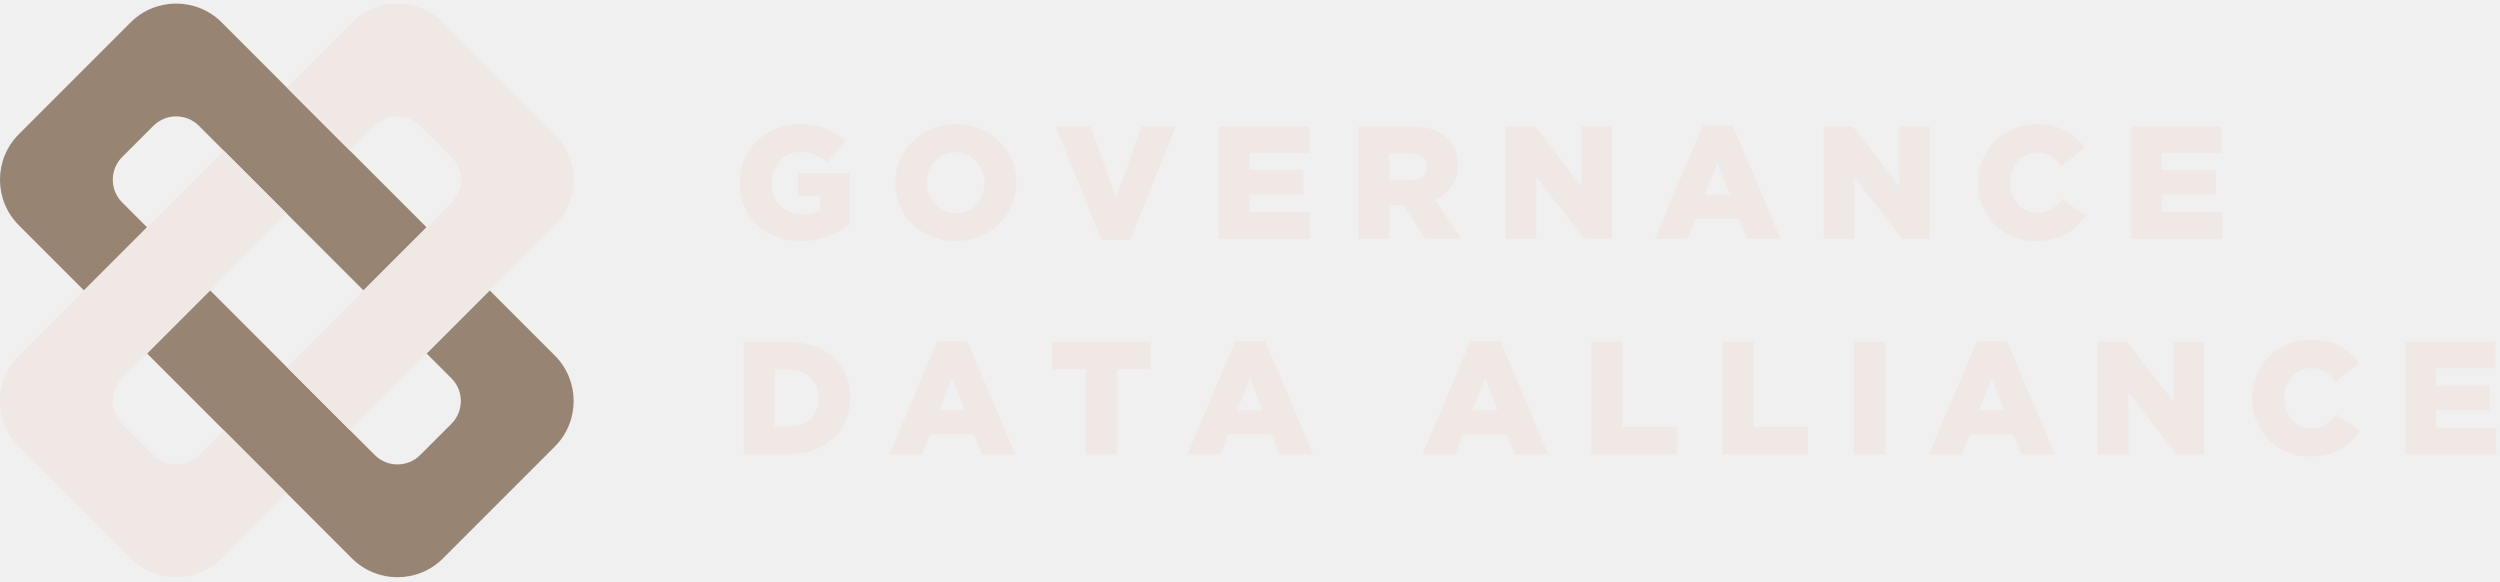
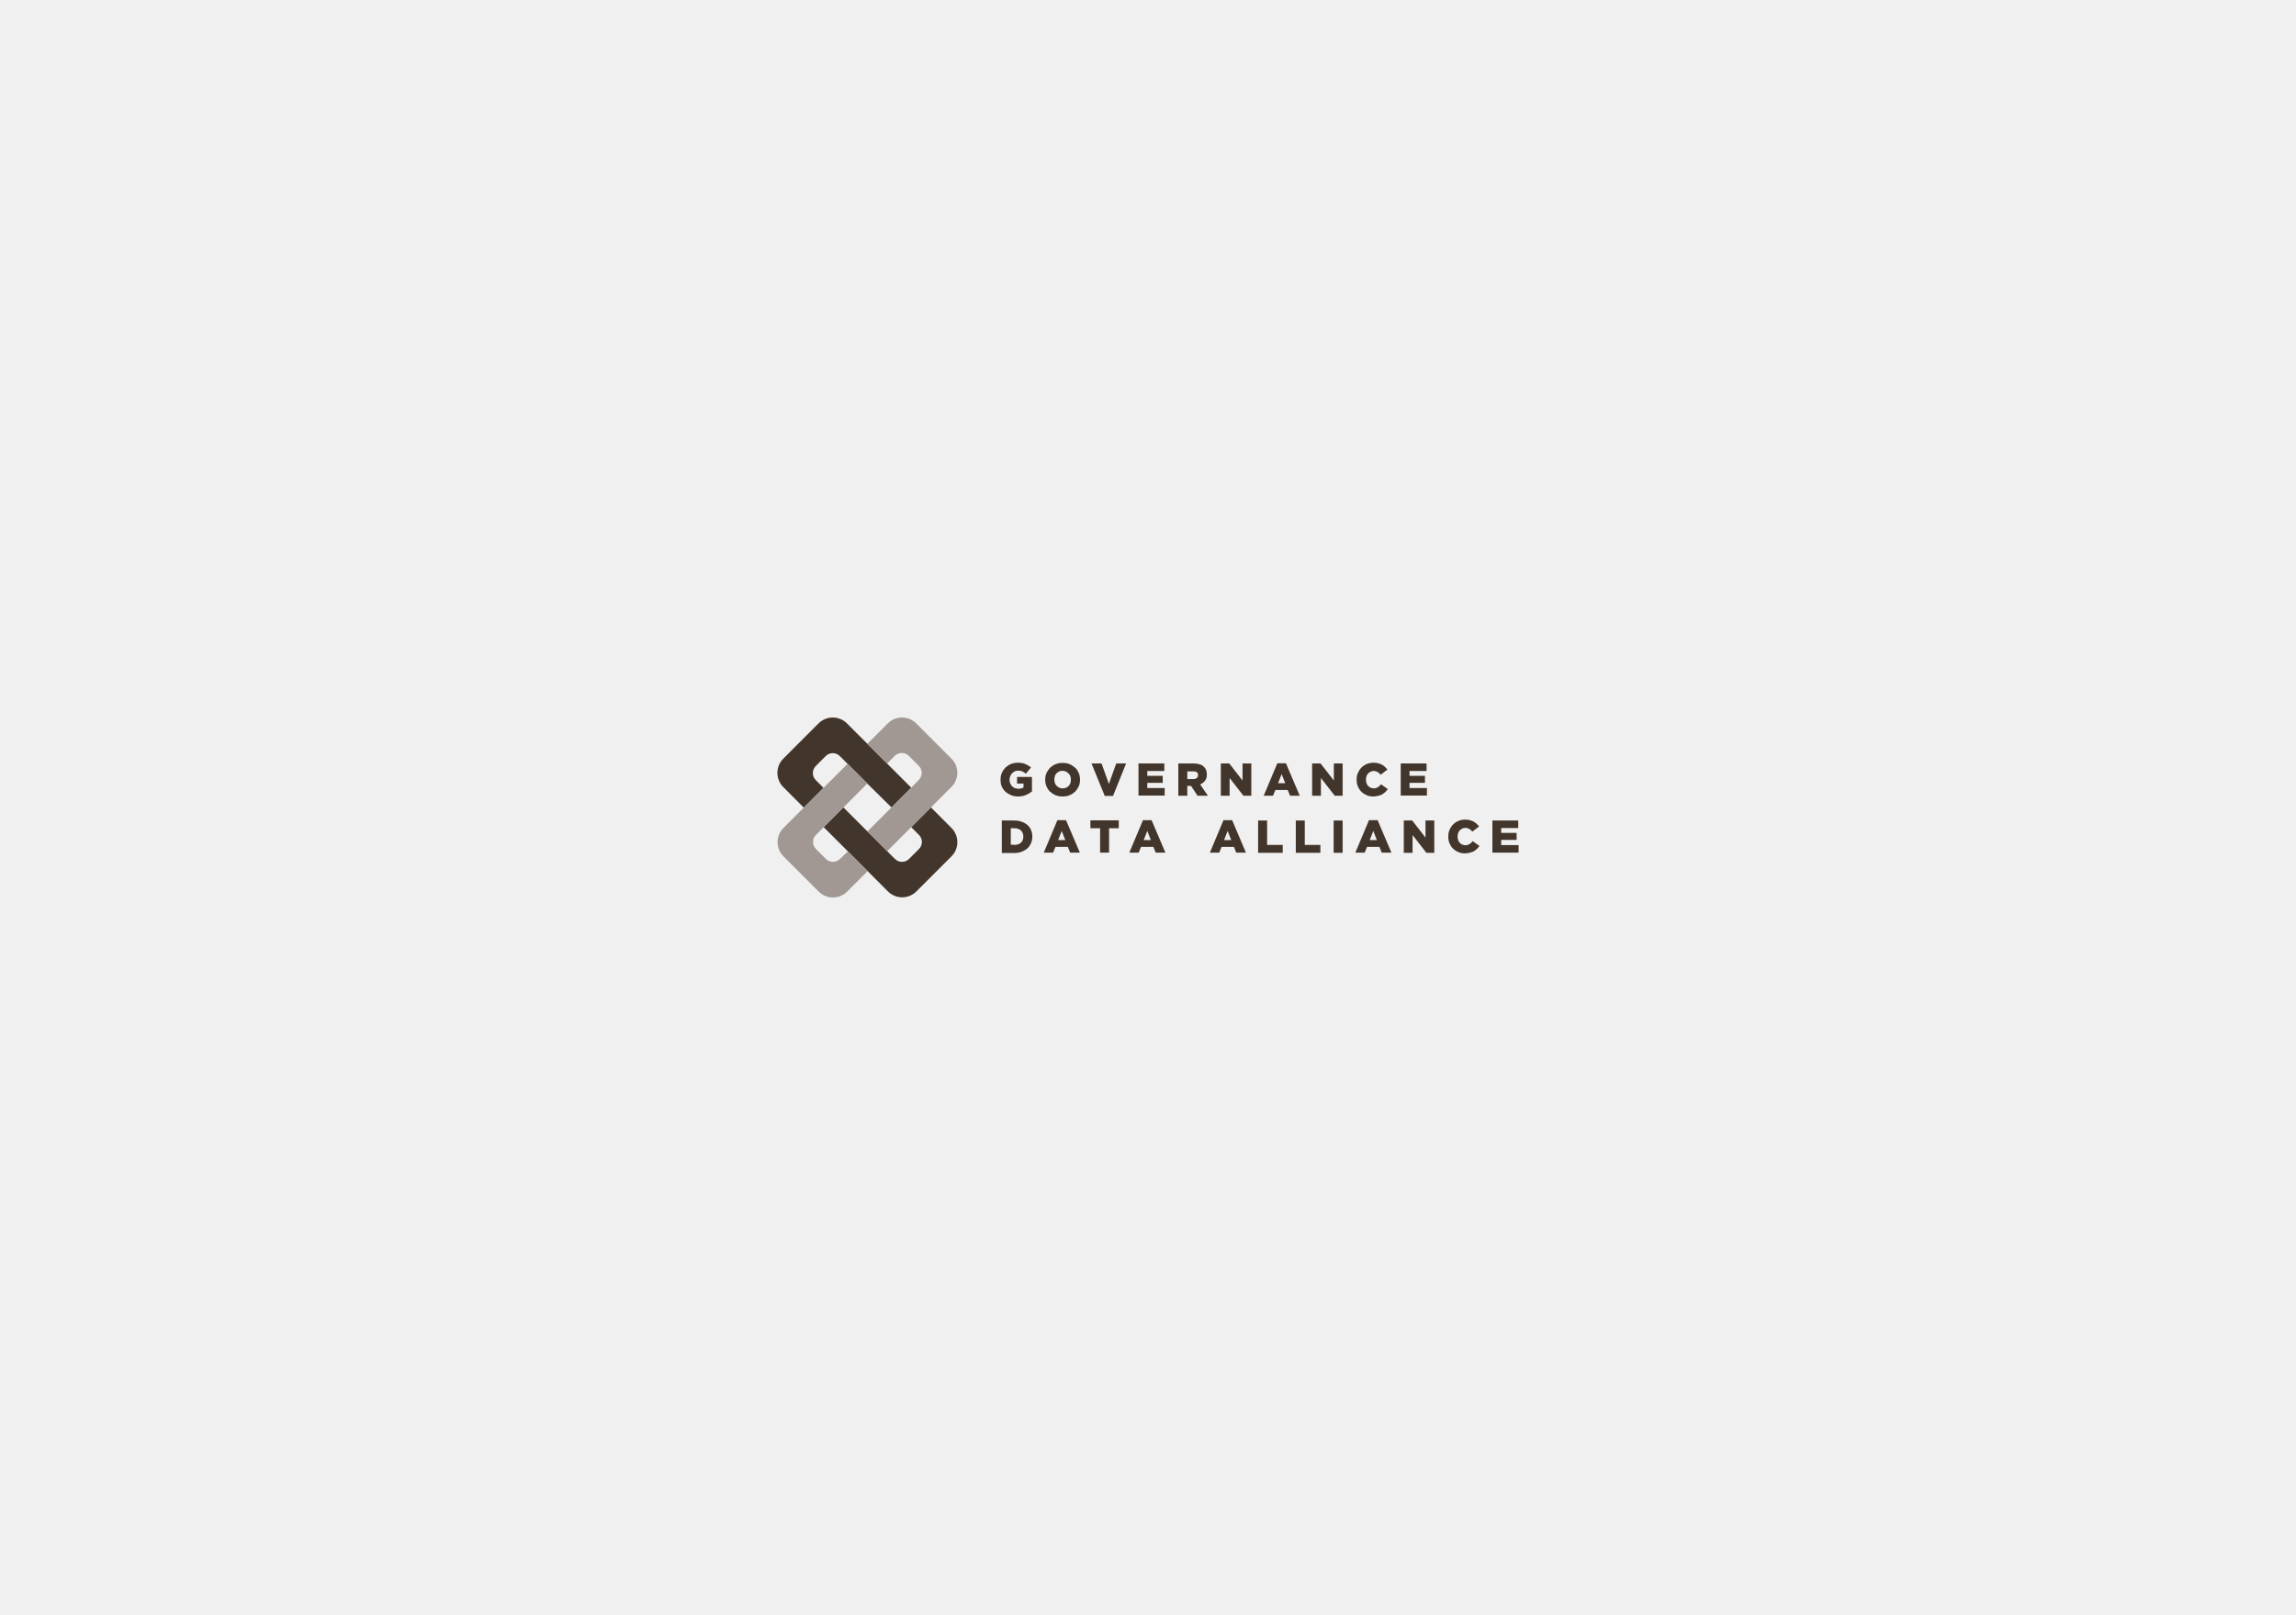
- <svg xmlns="http://www.w3.org/2000/svg" width="215px" height="50px" viewBox="0 0 215 50" version="1.1">
-   <defs />
-   <g id="Page-1" stroke="none" stroke-width="1" fill="none" fill-rule="evenodd">
-     <g id="GDA-logo">
-       <path d="M68.872,20.739 C68.117,20.739 67.419,20.616 66.78,20.372 C66.14,20.129 65.585,19.786 65.116,19.344 C64.646,18.902 64.277,18.375 64.01,17.762 C63.743,17.15 63.61,16.476 63.61,15.739 L63.61,15.711 C63.61,15.012 63.74,14.355 64.001,13.743 C64.263,13.131 64.622,12.597 65.08,12.141 C65.538,11.685 66.087,11.329 66.726,11.071 C67.365,10.813 68.057,10.684 68.803,10.684 C69.659,10.684 70.398,10.808 71.019,11.057 C71.641,11.305 72.209,11.651 72.725,12.093 L71.151,13.985 C70.801,13.69 70.444,13.465 70.081,13.308 C69.717,13.152 69.295,13.073 68.817,13.073 C68.467,13.073 68.142,13.142 67.843,13.281 C67.544,13.418 67.284,13.608 67.063,13.847 C66.842,14.086 66.667,14.367 66.538,14.689 C66.409,15.012 66.345,15.357 66.345,15.725 L66.345,15.753 C66.345,16.14 66.409,16.499 66.539,16.83 C66.668,17.162 66.85,17.445 67.086,17.68 C67.322,17.914 67.599,18.099 67.917,18.232 C68.236,18.366 68.589,18.432 68.977,18.432 C69.605,18.432 70.123,18.299 70.529,18.031 L70.529,16.858 L68.623,16.858 L68.623,14.896 L73.071,14.896 L73.071,19.247 C72.555,19.671 71.947,20.025 71.248,20.31 C70.548,20.596 69.756,20.739 68.872,20.739" id="Fill-1" fill="#F0E8E5" />
-       <path d="M82.207,18.322 C82.576,18.322 82.913,18.252 83.218,18.115 C83.522,17.976 83.781,17.79 83.993,17.555 C84.205,17.32 84.372,17.046 84.492,16.733 C84.612,16.42 84.672,16.089 84.672,15.739 L84.672,15.711 C84.672,15.361 84.612,15.03 84.492,14.717 C84.372,14.404 84.201,14.128 83.979,13.888 C83.758,13.649 83.495,13.458 83.19,13.315 C82.885,13.173 82.548,13.101 82.179,13.101 C81.809,13.101 81.475,13.17 81.175,13.308 C80.875,13.446 80.616,13.633 80.399,13.868 C80.182,14.102 80.016,14.377 79.9,14.689 C79.785,15.002 79.727,15.334 79.727,15.684 L79.727,15.711 C79.727,16.061 79.787,16.393 79.907,16.706 C80.027,17.019 80.196,17.295 80.413,17.534 C80.63,17.774 80.891,17.965 81.195,18.107 C81.5,18.25 81.837,18.322 82.207,18.322 M82.186,20.738 C81.44,20.738 80.749,20.607 80.114,20.345 C79.479,20.082 78.931,19.726 78.471,19.274 C78.01,18.824 77.649,18.294 77.386,17.686 C77.124,17.079 76.993,16.429 76.993,15.739 L76.993,15.711 C76.993,15.021 77.124,14.369 77.386,13.757 C77.649,13.145 78.015,12.611 78.485,12.155 C78.954,11.699 79.507,11.34 80.142,11.078 C80.777,10.815 81.468,10.684 82.213,10.684 C82.959,10.684 83.65,10.815 84.285,11.078 C84.921,11.34 85.468,11.697 85.928,12.148 C86.389,12.599 86.75,13.129 87.013,13.736 C87.275,14.344 87.407,14.993 87.407,15.684 L87.407,15.711 C87.407,16.402 87.275,17.053 87.013,17.665 C86.75,18.278 86.384,18.812 85.915,19.268 C85.445,19.723 84.893,20.082 84.258,20.345 C83.622,20.607 82.932,20.738 82.186,20.738" id="Fill-3" fill="#F0E8E5" />
-       <path d="M90.79,10.877 L93.787,10.877 L95.983,16.996 L98.179,10.877 L101.121,10.877 L97.198,20.614 L94.712,20.614 L90.79,10.877 L90.79,10.877 Z" id="Fill-5" fill="#F0E8E5" />
-       <path d="M104.822,10.877 L112.584,10.877 L112.584,13.156 L107.46,13.156 L107.46,14.62 L112.1,14.62 L112.1,16.734 L107.46,16.734 L107.46,18.266 L112.653,18.266 L112.653,20.545 L104.822,20.545 L104.822,10.877 L104.822,10.877 Z" id="Fill-7" fill="#F0E8E5" />
-       <path d="M121.243,15.518 C121.704,15.518 122.058,15.415 122.307,15.207 C122.555,15 122.68,14.722 122.68,14.371 L122.68,14.344 C122.68,13.957 122.551,13.67 122.293,13.481 C122.035,13.292 121.68,13.198 121.23,13.198 L119.475,13.198 L119.475,15.518 L121.243,15.518 L121.243,15.518 Z M116.796,10.877 L121.368,10.877 C122.114,10.877 122.744,10.97 123.26,11.154 C123.775,11.338 124.194,11.595 124.517,11.927 C125.087,12.48 125.373,13.23 125.373,14.178 L125.373,14.206 C125.373,14.952 125.193,15.568 124.834,16.056 C124.475,16.545 123.992,16.917 123.384,17.175 L125.691,20.545 L122.597,20.545 L120.649,17.617 L120.622,17.617 L119.475,17.617 L119.475,20.545 L116.796,20.545 L116.796,10.877 L116.796,10.877 Z" id="Fill-9" fill="#F0E8E5" />
-       <path d="M129.489,10.877 L131.994,10.877 L135.98,15.987 L135.98,10.877 L138.618,10.877 L138.618,20.545 L136.265,20.545 L132.126,15.242 L132.126,20.545 L129.489,20.545 L129.489,10.877 L129.489,10.877 Z" id="Fill-11" fill="#F0E8E5" />
-       <path d="M148.783,16.747 L147.705,13.999 L146.614,16.747 L148.783,16.747 L148.783,16.747 Z M146.435,10.808 L149.017,10.808 L153.133,20.545 L150.26,20.545 L149.556,18.819 L145.827,18.819 L145.137,20.545 L142.319,20.545 L146.435,10.808 L146.435,10.808 Z" id="Fill-13" fill="#F0E8E5" />
-       <path d="M156.834,10.877 L159.339,10.877 L163.326,15.987 L163.326,10.877 L165.964,10.877 L165.964,20.545 L163.611,20.545 L159.472,15.242 L159.472,20.545 L156.834,20.545 L156.834,10.877 L156.834,10.877 Z" id="Fill-15" fill="#F0E8E5" />
-       <path d="M175.093,20.739 C174.402,20.739 173.753,20.614 173.145,20.366 C172.537,20.117 172.01,19.77 171.564,19.323 C171.117,18.876 170.763,18.347 170.5,17.735 C170.238,17.122 170.107,16.457 170.107,15.739 L170.107,15.711 C170.107,15.012 170.236,14.355 170.494,13.743 C170.751,13.131 171.105,12.597 171.557,12.141 C172.008,11.685 172.544,11.329 173.166,11.071 C173.787,10.813 174.466,10.684 175.203,10.684 C175.7,10.684 176.151,10.732 176.557,10.829 C176.962,10.926 177.332,11.064 177.668,11.243 C178.004,11.423 178.308,11.637 178.58,11.886 C178.851,12.134 179.093,12.406 179.305,12.7 L177.289,14.261 C177.012,13.912 176.708,13.635 176.377,13.432 C176.045,13.23 175.645,13.128 175.175,13.128 C174.835,13.128 174.524,13.195 174.243,13.329 C173.962,13.462 173.721,13.644 173.518,13.874 C173.316,14.105 173.157,14.376 173.041,14.689 C172.926,15.003 172.869,15.334 172.869,15.683 L172.869,15.711 C172.869,16.07 172.926,16.409 173.041,16.726 C173.157,17.044 173.316,17.318 173.518,17.548 C173.721,17.778 173.962,17.96 174.243,18.094 C174.524,18.227 174.835,18.294 175.175,18.294 C175.424,18.294 175.652,18.266 175.859,18.211 C176.066,18.156 176.255,18.075 176.425,17.969 C176.595,17.864 176.757,17.739 176.909,17.596 C177.061,17.454 177.21,17.295 177.358,17.12 L179.374,18.557 C179.144,18.869 178.893,19.159 178.621,19.426 C178.349,19.694 178.041,19.924 177.696,20.117 C177.35,20.31 176.964,20.462 176.536,20.573 C176.108,20.683 175.626,20.739 175.093,20.739" id="Fill-17" fill="#F0E8E5" />
-       <path d="M183.282,10.877 L191.044,10.877 L191.044,13.156 L185.92,13.156 L185.92,14.62 L190.561,14.62 L190.561,16.734 L185.92,16.734 L185.92,18.266 L191.113,18.266 L191.113,20.545 L183.282,20.545 L183.282,10.877 L183.282,10.877 Z" id="Fill-19" fill="#F0E8E5" />
-       <path d="M67.719,36.694 C68.523,36.694 69.17,36.482 69.66,36.059 C70.149,35.636 70.394,35.032 70.394,34.25 L70.394,34.222 C70.394,33.449 70.149,32.848 69.66,32.42 C69.17,31.992 68.523,31.777 67.719,31.777 L66.624,31.777 L66.624,36.694 L67.719,36.694 L67.719,36.694 Z M63.945,29.402 L67.674,29.402 C68.539,29.402 69.31,29.519 69.987,29.754 C70.664,29.989 71.235,30.318 71.7,30.742 C72.165,31.165 72.519,31.669 72.763,32.254 C73.007,32.839 73.129,33.481 73.129,34.181 L73.129,34.208 C73.129,34.908 73.005,35.555 72.756,36.149 C72.507,36.743 72.148,37.256 71.679,37.688 C71.209,38.122 70.631,38.46 69.946,38.704 C69.26,38.948 68.484,39.07 67.619,39.07 L63.945,39.07 L63.945,29.402 L63.945,29.402 Z" id="Fill-21" fill="#F0E8E5" />
-       <path d="M82.963,35.272 L81.885,32.523 L80.794,35.272 L82.963,35.272 L82.963,35.272 Z M80.615,29.333 L83.197,29.333 L87.313,39.07 L84.44,39.07 L83.736,37.343 L80.007,37.343 L79.317,39.07 L76.499,39.07 L80.615,29.333 L80.615,29.333 Z" id="Fill-23" fill="#F0E8E5" />
-       <path d="M93.376,31.75 L90.476,31.75 L90.476,29.402 L98.956,29.402 L98.956,31.75 L96.056,31.75 L96.056,39.07 L93.376,39.07 L93.376,31.75 L93.376,31.75 Z" id="Fill-25" fill="#F0E8E5" />
-       <path d="M108.582,35.272 L107.505,32.523 L106.414,35.272 L108.582,35.272 L108.582,35.272 Z M106.234,29.333 L108.817,29.333 L112.933,39.07 L110.06,39.07 L109.355,37.343 L105.627,37.343 L104.936,39.07 L102.118,39.07 L106.234,29.333 L106.234,29.333 Z" id="Fill-27" fill="#F0E8E5" />
-       <path d="M128.798,35.272 L127.721,32.523 L126.63,35.272 L128.798,35.272 L128.798,35.272 Z M126.45,29.333 L129.033,29.333 L133.149,39.07 L130.276,39.07 L129.572,37.344 L125.843,37.344 L125.152,39.07 L122.334,39.07 L126.45,29.333 L126.45,29.333 Z" id="Fill-29" fill="#F0E8E5" />
-       <path d="M136.85,29.402 L139.529,29.402 L139.529,36.722 L144.211,36.722 L144.211,39.07 L136.85,39.07 L136.85,29.402 L136.85,29.402 Z" id="Fill-31" fill="#F0E8E5" />
-       <path d="M148.12,29.402 L150.799,29.402 L150.799,36.722 L155.481,36.722 L155.481,39.07 L148.12,39.07 L148.12,29.402 L148.12,29.402 Z" id="Fill-33" fill="#F0E8E5" />
-       <path d="M159.445,29.402 L162.138,29.402 L162.138,39.07 L159.445,39.07 L159.445,29.402 L159.445,29.402 Z" id="Fill-35" fill="#F0E8E5" />
-       <path d="M172.358,35.272 L171.281,32.523 L170.19,35.272 L172.358,35.272 L172.358,35.272 Z M170.01,29.333 L172.593,29.333 L176.709,39.07 L173.836,39.07 L173.132,37.344 L169.403,37.344 L168.712,39.07 L165.895,39.07 L170.01,29.333 L170.01,29.333 Z" id="Fill-37" fill="#F0E8E5" />
-       <path d="M180.41,29.402 L182.915,29.402 L186.901,34.512 L186.901,29.402 L189.539,29.402 L189.539,39.07 L187.186,39.07 L183.048,33.767 L183.048,39.07 L180.41,39.07 L180.41,29.402 L180.41,29.402 Z" id="Fill-38" fill="#F0E8E5" />
-       <path d="M198.668,39.263 C197.978,39.263 197.329,39.139 196.721,38.89 C196.113,38.642 195.586,38.295 195.139,37.848 C194.693,37.401 194.338,36.872 194.076,36.259 C193.814,35.647 193.682,34.982 193.682,34.264 L193.682,34.236 C193.682,33.536 193.811,32.88 194.069,32.268 C194.327,31.656 194.681,31.122 195.133,30.666 C195.584,30.21 196.12,29.854 196.742,29.595 C197.363,29.338 198.042,29.209 198.779,29.209 C199.276,29.209 199.727,29.257 200.132,29.354 C200.537,29.451 200.908,29.589 201.244,29.768 C201.58,29.948 201.884,30.162 202.156,30.411 C202.427,30.659 202.669,30.931 202.88,31.225 L200.864,32.786 C200.588,32.436 200.284,32.16 199.953,31.957 C199.621,31.755 199.221,31.653 198.751,31.653 C198.41,31.653 198.099,31.72 197.819,31.854 C197.538,31.987 197.296,32.169 197.094,32.399 C196.891,32.63 196.732,32.901 196.617,33.214 C196.502,33.527 196.445,33.859 196.445,34.208 L196.445,34.236 C196.445,34.595 196.502,34.934 196.617,35.251 C196.732,35.569 196.891,35.843 197.094,36.073 C197.296,36.303 197.538,36.485 197.819,36.618 C198.099,36.752 198.41,36.819 198.751,36.819 C198.999,36.819 199.228,36.791 199.435,36.736 C199.642,36.681 199.83,36.6 200.001,36.494 C200.171,36.389 200.333,36.264 200.484,36.121 C200.636,35.979 200.786,35.82 200.933,35.645 L202.949,37.081 C202.719,37.394 202.469,37.684 202.197,37.951 C201.925,38.218 201.617,38.449 201.271,38.642 C200.926,38.835 200.54,38.987 200.111,39.098 C199.683,39.208 199.202,39.263 198.668,39.263" id="Fill-39" fill="#F0E8E5" />
-       <path d="M206.858,29.402 L214.62,29.402 L214.62,31.681 L209.496,31.681 L209.496,33.145 L214.137,33.145 L214.137,35.258 L209.496,35.258 L209.496,36.791 L214.689,36.791 L214.689,39.07 L206.858,39.07 L206.858,29.402 L206.858,29.402 Z" id="Fill-40" fill="#F0E8E5" />
-       <path d="M30.091,12.954 L24.666,7.53 L19.055,1.918 C16.907,-0.23 13.392,-0.23 11.244,1.918 L1.611,11.552 C-0.537,13.7 -0.537,17.214 1.611,19.362 L7.222,24.974 L12.646,19.55 L10.506,17.41 C9.433,16.336 9.433,14.578 10.506,13.504 L13.197,10.814 C14.271,9.74 16.028,9.74 17.102,10.814 L19.243,12.954 L24.666,18.378 L31.262,24.974 L36.687,19.55 L30.091,12.954 L30.091,12.954 Z" id="Fill-41" fill="#988473" />
-       <path d="M47.722,30.585 L42.111,24.974 L36.687,30.398 L38.827,32.538 C39.9,33.612 39.9,35.369 38.827,36.443 L36.136,39.134 C35.062,40.208 33.304,40.208 32.231,39.134 L30.09,36.994 L24.667,31.57 L18.071,24.974 L12.646,30.398 L19.243,36.994 L24.667,42.418 L30.278,48.029 C32.426,50.177 35.941,50.177 38.089,48.029 L47.722,38.396 C49.87,36.248 49.87,32.733 47.722,30.585" id="Fill-42" fill="#988473" />
-       <path d="M17.102,39.134 C16.028,40.208 14.271,40.208 13.197,39.134 L10.506,36.443 C9.432,35.369 9.432,33.612 10.506,32.538 L12.646,30.398 L18.07,24.974 L24.667,18.378 L19.242,12.954 L12.646,19.55 L7.222,24.974 L1.611,30.585 C-0.537,32.733 -0.537,36.248 1.611,38.396 L11.245,48.029 C13.392,50.177 16.907,50.177 19.055,48.029 L24.667,42.418 L19.242,36.994 L17.102,39.134 L17.102,39.134 Z" id="Fill-43" fill="#F0E8E5" />
-       <path d="M47.722,11.552 L38.089,1.918 C35.941,-0.23 32.426,-0.23 30.278,1.918 L24.667,7.53 L30.09,12.954 L32.231,10.814 C33.304,9.74 35.062,9.74 36.136,10.814 L38.827,13.504 C39.9,14.578 39.9,16.336 38.827,17.41 L36.687,19.55 L31.263,24.974 L24.667,31.57 L30.09,36.994 L36.687,30.398 L42.111,24.974 L47.722,19.363 C49.87,17.214 49.87,13.7 47.722,11.552" id="Fill-44" fill="#F0E8E5" />
+ <svg xmlns="http://www.w3.org/2000/svg" version="1.1" x="0px" y="0px" viewBox="0 0 1280 900" style="enable-background:new 0 0 1280 900;" xml:space="preserve">
+   <style type="text/css">
+ 	.st0{fill:#FBFBFB;stroke:#CCCCCC;stroke-width:0.5;stroke-miterlimit:10;}
+ 	.st1{fill:#42352B;}
+ 	.st2{fill:#FBFBFB;stroke:#EDE8E4;stroke-miterlimit:10;}
+ 	.st3{fill:none;}
+ 	.st4{fill:#A19893;}
+ 	.st5{fill:#D1CDCA;}
+ 	.st6{fill:#00C1C6;}
+ 	.st7{fill:none;stroke:#CCCCCC;stroke-width:0.5;stroke-miterlimit:10;}
+ 	.st8{fill:#999999;}
+ 	.st9{fill:#CCCCCC;}
+ 	.st10{fill:none;stroke:#FF3194;stroke-miterlimit:10;}
+ 	.st11{fill:#FF3194;}
+ 	.st12{opacity:0.5;}
+ 	.st13{fill:none;stroke:#FF3194;stroke-width:0.5;stroke-miterlimit:10;}
+ 	.st14{fill:none;stroke:#FF3194;stroke-width:0.5;stroke-miterlimit:10;stroke-dasharray:2.998,2.998;}
+ 	.st15{fill:none;stroke:#FF3194;stroke-width:0.5;stroke-miterlimit:10;stroke-dasharray:2.903,2.903;}
+ 	.st16{fill:#BEB7AA;}
+ 	.st17{clip-path:url(#SVGID_2_);}
+ 	.st18{fill:#FFFFFF;}
+ 	.st19{fill:#FBFBFB;}
+ 	.st20{fill:#CECECE;}
+ 	.st21{fill:#00001D;}
+ 	.st22{fill:#BBBBBB;}
+ 	.st23{fill:#6F6259;}
+ 	.st24{fill:#7BDFE2;}
+ 	.st25{fill:#BDEFF0;}
+ 	.st26{fill:#3ACFD3;}
+ 	.st27{fill:#F3FCFC;}
+ 	.st28{fill:#97102C;}
+ 	.st29{fill:#A22A43;}
+ 	.st30{fill:#CC8B98;}
+ 	.st31{fill:#F4E7E9;}
+ 	.st32{fill:#E9B33B;}
+ 	.st33{fill:#EAB848;}
+ 	.st34{fill:#F4D99C;}
+ 	.st35{fill:#FDF8ED;}
+ 	.st36{fill:#49C29A;}
+ 	.st37{fill:#59C7A3;}
+ 	.st38{fill:#A4E0CC;}
+ 	.st39{fill:#EEF9F6;}
+ 	.st40{fill:#5883B4;}
+ 	.st41{fill:#678EBB;}
+ 	.st42{fill:#ABC1D9;}
+ 	.st43{fill:#EFF3F8;}
+ </style>
+   <g id="Capa_1">
+     <g>
+       <g>
+         <path class="st1" d="M567.6,443.9c-1.4,0-2.7-0.2-3.9-0.7c-1.2-0.5-2.2-1.1-3.1-1.9c-0.9-0.8-1.6-1.8-2.1-2.9     c-0.5-1.1-0.7-2.4-0.7-3.8v-0.1c0-1.3,0.2-2.5,0.7-3.7c0.5-1.1,1.2-2.1,2-3c0.9-0.8,1.9-1.5,3.1-2c1.2-0.5,2.5-0.7,3.9-0.7     c1.6,0,3,0.2,4.1,0.7s2.2,1.1,3.2,1.9l-2.9,3.5c-0.7-0.5-1.3-1-2-1.3c-0.7-0.3-1.5-0.4-2.4-0.4c-0.7,0-1.3,0.1-1.8,0.4     c-0.6,0.3-1,0.6-1.5,1.1c-0.4,0.4-0.7,1-1,1.6c-0.2,0.6-0.4,1.2-0.4,1.9v0.1c0,0.7,0.1,1.4,0.4,2c0.2,0.6,0.6,1.1,1,1.6     c0.4,0.4,1,0.8,1.5,1c0.6,0.2,1.3,0.4,2,0.4c1.2,0,2.1-0.2,2.9-0.7v-2.2h-3.6V433h8.3v8.1c-1,0.8-2.1,1.4-3.4,2     C570.7,443.6,569.3,443.9,567.6,443.9z" />
+         <path class="st1" d="M592.4,443.9c-1.4,0-2.7-0.2-3.9-0.7c-1.2-0.5-2.2-1.2-3.1-2c-0.9-0.8-1.5-1.8-2-3c-0.5-1.1-0.7-2.3-0.7-3.6     v-0.1c0-1.3,0.2-2.5,0.7-3.6c0.5-1.1,1.2-2.1,2-3c0.9-0.8,1.9-1.5,3.1-2c1.2-0.5,2.5-0.7,3.9-0.7s2.7,0.2,3.9,0.7     c1.2,0.5,2.2,1.2,3.1,2c0.9,0.8,1.5,1.8,2,3c0.5,1.1,0.7,2.3,0.7,3.6v0.1c0,1.3-0.2,2.5-0.7,3.6c-0.5,1.1-1.2,2.1-2,3     c-0.9,0.8-1.9,1.5-3.1,2C595.1,443.7,593.8,443.9,592.4,443.9z M592.5,439.4c0.7,0,1.3-0.1,1.9-0.4c0.6-0.3,1-0.6,1.4-1     c0.4-0.4,0.7-0.9,0.9-1.5c0.2-0.6,0.3-1.2,0.3-1.9v-0.1c0-0.7-0.1-1.3-0.3-1.9c-0.2-0.6-0.5-1.1-1-1.5c-0.4-0.4-0.9-0.8-1.5-1.1     c-0.6-0.3-1.2-0.4-1.9-0.4c-0.7,0-1.3,0.1-1.9,0.4c-0.6,0.3-1,0.6-1.4,1c-0.4,0.4-0.7,0.9-0.9,1.5c-0.2,0.6-0.3,1.2-0.3,1.9v0.1     c0,0.7,0.1,1.3,0.3,1.9c0.2,0.6,0.5,1.1,0.9,1.5c0.4,0.4,0.9,0.8,1.5,1.1C591.1,439.3,591.8,439.4,592.5,439.4z" />
+         <path class="st1" d="M608.5,425.5h5.6l4.1,11.4l4.1-11.4h5.5l-7.3,18.1h-4.6L608.5,425.5z" />
+         <path class="st1" d="M634.6,425.5h14.5v4.2h-9.5v2.7h8.6v3.9h-8.6v2.9h9.7v4.2h-14.6V425.5z" />
+         <path class="st1" d="M656.9,425.5h8.5c1.4,0,2.6,0.2,3.5,0.5c1,0.3,1.7,0.8,2.3,1.4c1.1,1,1.6,2.4,1.6,4.2v0.1     c0,1.4-0.3,2.5-1,3.4c-0.7,0.9-1.6,1.6-2.7,2.1l4.3,6.3h-5.8l-3.6-5.5H664h-2.1v5.5h-5V425.5z M665.2,434.2c0.9,0,1.5-0.2,2-0.6     c0.5-0.4,0.7-0.9,0.7-1.6V432c0-0.7-0.2-1.3-0.7-1.6c-0.5-0.4-1.1-0.5-2-0.5h-3.3v4.3H665.2z" />
+         <path class="st1" d="M680.6,425.5h4.7l7.4,9.5v-9.5h4.9v18h-4.4l-7.7-9.9v9.9h-4.9V425.5z" />
+         <path class="st1" d="M712.1,425.4h4.8l7.7,18.1h-5.4l-1.3-3.2H711l-1.3,3.2h-5.2L712.1,425.4z M716.5,436.5l-2-5.1l-2,5.1H716.5z     " />
+         <path class="st1" d="M731.5,425.5h4.7l7.4,9.5v-9.5h4.9v18h-4.4l-7.7-9.9v9.9h-4.9V425.5z" />
+         <path class="st1" d="M765.5,443.9c-1.3,0-2.5-0.2-3.6-0.7c-1.1-0.5-2.1-1.1-2.9-1.9c-0.8-0.8-1.5-1.8-2-3     c-0.5-1.1-0.7-2.4-0.7-3.7v-0.1c0-1.3,0.2-2.5,0.7-3.7c0.5-1.1,1.1-2.1,2-3c0.8-0.8,1.8-1.5,3-2c1.2-0.5,2.4-0.7,3.8-0.7     c0.9,0,1.8,0.1,2.5,0.3c0.8,0.2,1.4,0.4,2.1,0.8c0.6,0.3,1.2,0.7,1.7,1.2c0.5,0.5,1,1,1.4,1.5l-3.8,2.9c-0.5-0.7-1.1-1.2-1.7-1.5     c-0.6-0.4-1.4-0.6-2.2-0.6c-0.6,0-1.2,0.1-1.7,0.4c-0.5,0.2-1,0.6-1.4,1c-0.4,0.4-0.7,0.9-0.9,1.5c-0.2,0.6-0.3,1.2-0.3,1.9v0.1     c0,0.7,0.1,1.3,0.3,1.9c0.2,0.6,0.5,1.1,0.9,1.5c0.4,0.4,0.8,0.8,1.4,1c0.5,0.2,1.1,0.4,1.7,0.4c0.5,0,0.9-0.1,1.3-0.2     c0.4-0.1,0.7-0.3,1.1-0.5c0.3-0.2,0.6-0.4,0.9-0.7c0.3-0.3,0.6-0.6,0.8-0.9l3.8,2.7c-0.4,0.6-0.9,1.1-1.4,1.6     c-0.5,0.5-1.1,0.9-1.7,1.3c-0.6,0.4-1.4,0.6-2.2,0.8C767.4,443.8,766.5,443.9,765.5,443.9z" />
+         <path class="st1" d="M780.8,425.5h14.5v4.2h-9.5v2.7h8.6v3.9h-8.6v2.9h9.7v4.2h-14.6V425.5z" />
+       </g>
+       <g>
+         <path class="st1" d="M558.4,457.3h6.9c1.6,0,3,0.2,4.3,0.7c1.3,0.4,2.3,1.1,3.2,1.8c0.9,0.8,1.5,1.7,2,2.8     c0.5,1.1,0.7,2.3,0.7,3.6v0.1c0,1.3-0.2,2.5-0.7,3.6c-0.5,1.1-1.1,2.1-2,2.9c-0.9,0.8-2,1.4-3.2,1.9c-1.3,0.5-2.7,0.7-4.3,0.7     h-6.8V457.3z M565.5,470.9c1.5,0,2.7-0.4,3.6-1.2c0.9-0.8,1.4-1.9,1.4-3.4v-0.1c0-1.4-0.5-2.6-1.4-3.4c-0.9-0.8-2.1-1.2-3.6-1.2     h-2v9.2H565.5z" />
+         <path class="st1" d="M589.5,457.1h4.8l7.7,18.1h-5.4l-1.3-3.2h-6.9l-1.3,3.2h-5.2L589.5,457.1z M593.9,468.2l-2-5.1l-2,5.1H593.9     z" />
+         <path class="st1" d="M613.3,461.6h-5.4v-4.4h15.8v4.4h-5.4v13.6h-5V461.6z" />
+         <path class="st1" d="M637.2,457.1h4.8l7.7,18.1h-5.4l-1.3-3.2h-6.9l-1.3,3.2h-5.2L637.2,457.1z M641.6,468.2l-2-5.1l-2,5.1H641.6     z" />
+       </g>
+       <g>
+         <path class="st1" d="M682.1,457.1h4.8l7.7,18.1h-5.4l-1.3-3.2h-6.9l-1.3,3.2h-5.2L682.1,457.1z M686.4,468.2l-2-5.1l-2,5.1H686.4     z" />
+         <path class="st1" d="M701.4,457.3h5v13.6h8.7v4.4h-13.7V457.3z" />
+         <path class="st1" d="M722.4,457.3h5v13.6h8.7v4.4h-13.7V457.3z" />
+         <path class="st1" d="M743.5,457.3h5v18h-5V457.3z" />
+         <path class="st1" d="M763.2,457.1h4.8l7.7,18.1h-5.4l-1.3-3.2h-6.9l-1.3,3.2h-5.2L763.2,457.1z M767.6,468.2l-2-5.1l-2,5.1H767.6     z" />
+         <path class="st1" d="M782.6,457.3h4.7l7.4,9.5v-9.5h4.9v18h-4.4l-7.7-9.9v9.9h-4.9V457.3z" />
+         <path class="st1" d="M816.6,475.6c-1.3,0-2.5-0.2-3.6-0.7c-1.1-0.5-2.1-1.1-2.9-1.9c-0.8-0.8-1.5-1.8-2-3     c-0.5-1.1-0.7-2.4-0.7-3.7v-0.1c0-1.3,0.2-2.5,0.7-3.7c0.5-1.1,1.1-2.1,2-3c0.8-0.8,1.8-1.5,3-2c1.2-0.5,2.4-0.7,3.8-0.7     c0.9,0,1.8,0.1,2.5,0.3c0.8,0.2,1.4,0.4,2.1,0.8c0.6,0.3,1.2,0.7,1.7,1.2c0.5,0.5,1,1,1.4,1.5l-3.8,2.9c-0.5-0.7-1.1-1.2-1.7-1.5     c-0.6-0.4-1.4-0.6-2.2-0.6c-0.6,0-1.2,0.1-1.7,0.4c-0.5,0.2-1,0.6-1.4,1c-0.4,0.4-0.7,0.9-0.9,1.5c-0.2,0.6-0.3,1.2-0.3,1.9v0.1     c0,0.7,0.1,1.3,0.3,1.9c0.2,0.6,0.5,1.1,0.9,1.5c0.4,0.4,0.8,0.8,1.4,1c0.5,0.2,1.1,0.4,1.7,0.4c0.5,0,0.9-0.1,1.3-0.2     c0.4-0.1,0.7-0.3,1.1-0.5c0.3-0.2,0.6-0.4,0.9-0.7c0.3-0.3,0.6-0.6,0.8-0.9l3.8,2.7c-0.4,0.6-0.9,1.1-1.4,1.6     c-0.5,0.5-1.1,0.9-1.7,1.3c-0.6,0.4-1.4,0.6-2.2,0.8C818.5,475.5,817.6,475.6,816.6,475.6z" />
+         <path class="st1" d="M831.9,457.3h14.5v4.2h-9.5v2.7h8.6v3.9h-8.6v2.9h9.7v4.2h-14.6V457.3z" />
+       </g>
+       <g>
+         <rect x="474.1" y="440.5" transform="matrix(0.7071 -0.7071 0.7071 0.7071 -176.5523 473.7614)" class="st3" width="18.9" height="18.9" />
+         <path class="st3" d="M454.9,465.4c-2.2,2.2-2.2,5.7,0,7.9l5.5,5.5c2.2,2.2,5.7,2.2,7.9,0l4.3-4.3L459.2,461L454.9,465.4z" />
+         <path class="st3" d="M512.4,434.6c2.2-2.2,2.2-5.7,0-7.9l-5.5-5.5c-2.2-2.2-5.7-2.2-7.9,0l-4.3,4.3L508,439L512.4,434.6z" />
+         <path class="st3" d="M468.3,421.3c-2.2-2.2-5.7-2.2-7.9,0l-5.5,5.5c-2.2,2.2-2.2,5.7,0,7.9l4.3,4.3l13.4-13.4L468.3,421.3z" />
+         <path class="st3" d="M499,478.7c2.2,2.2,5.7,2.2,7.9,0l5.5-5.5c2.2-2.2,2.2-5.7,0-7.9L508,461l-13.4,13.4L499,478.7z" />
+         <path class="st1" d="M494.6,425.6l-11-11l-11.4-11.4c-4.4-4.4-11.5-4.4-15.9,0l-19.6,19.6c-4.4,4.4-4.4,11.5,0,15.9l11.4,11.4     l11-11l-4.3-4.3c-2.2-2.2-2.2-5.7,0-7.9l5.5-5.5c2.2-2.2,5.7-2.2,7.9,0l4.3,4.3l11,11L497,450l11-11L494.6,425.6z" />
+         <path class="st1" d="M530.4,461.4L519,450l-11,11l4.3,4.3c2.2,2.2,2.2,5.7,0,7.9l-5.5,5.5c-2.2,2.2-5.7,2.2-7.9,0l-4.3-4.3     l-11-11L470.2,450l-11,11l13.4,13.4l11,11l11.4,11.4c4.4,4.4,11.5,4.4,15.9,0l19.6-19.6C534.8,472.9,534.8,465.8,530.4,461.4z" />
+         <path class="st4" d="M468.3,478.7c-2.2,2.2-5.7,2.2-7.9,0l-5.5-5.5c-2.2-2.2-2.2-5.7,0-7.9l4.3-4.3l11-11l13.4-13.4l-11-11     L459.2,439l-11,11l-11.4,11.4c-4.4,4.4-4.4,11.5,0,15.9l19.6,19.6c4.4,4.4,11.5,4.4,15.9,0l11.4-11.4l-11-11L468.3,478.7z" />
+         <path class="st4" d="M530.4,422.8l-19.6-19.6c-4.4-4.4-11.5-4.4-15.9,0l-11.4,11.4l11,11l4.3-4.3c2.2-2.2,5.7-2.2,7.9,0l5.5,5.5     c2.2,2.2,2.2,5.7,0,7.9L508,439l-11,11l-13.4,13.4l11,11L508,461l11-11l11.4-11.4C534.8,434.2,534.8,427.1,530.4,422.8z" />
+       </g>
    </g>
  </g>
+   <g id="Capa_2">
+ </g>
+   <g id="Capa_3">
+ </g>
+   <g id="Capa_4">
+ </g>
</svg>
